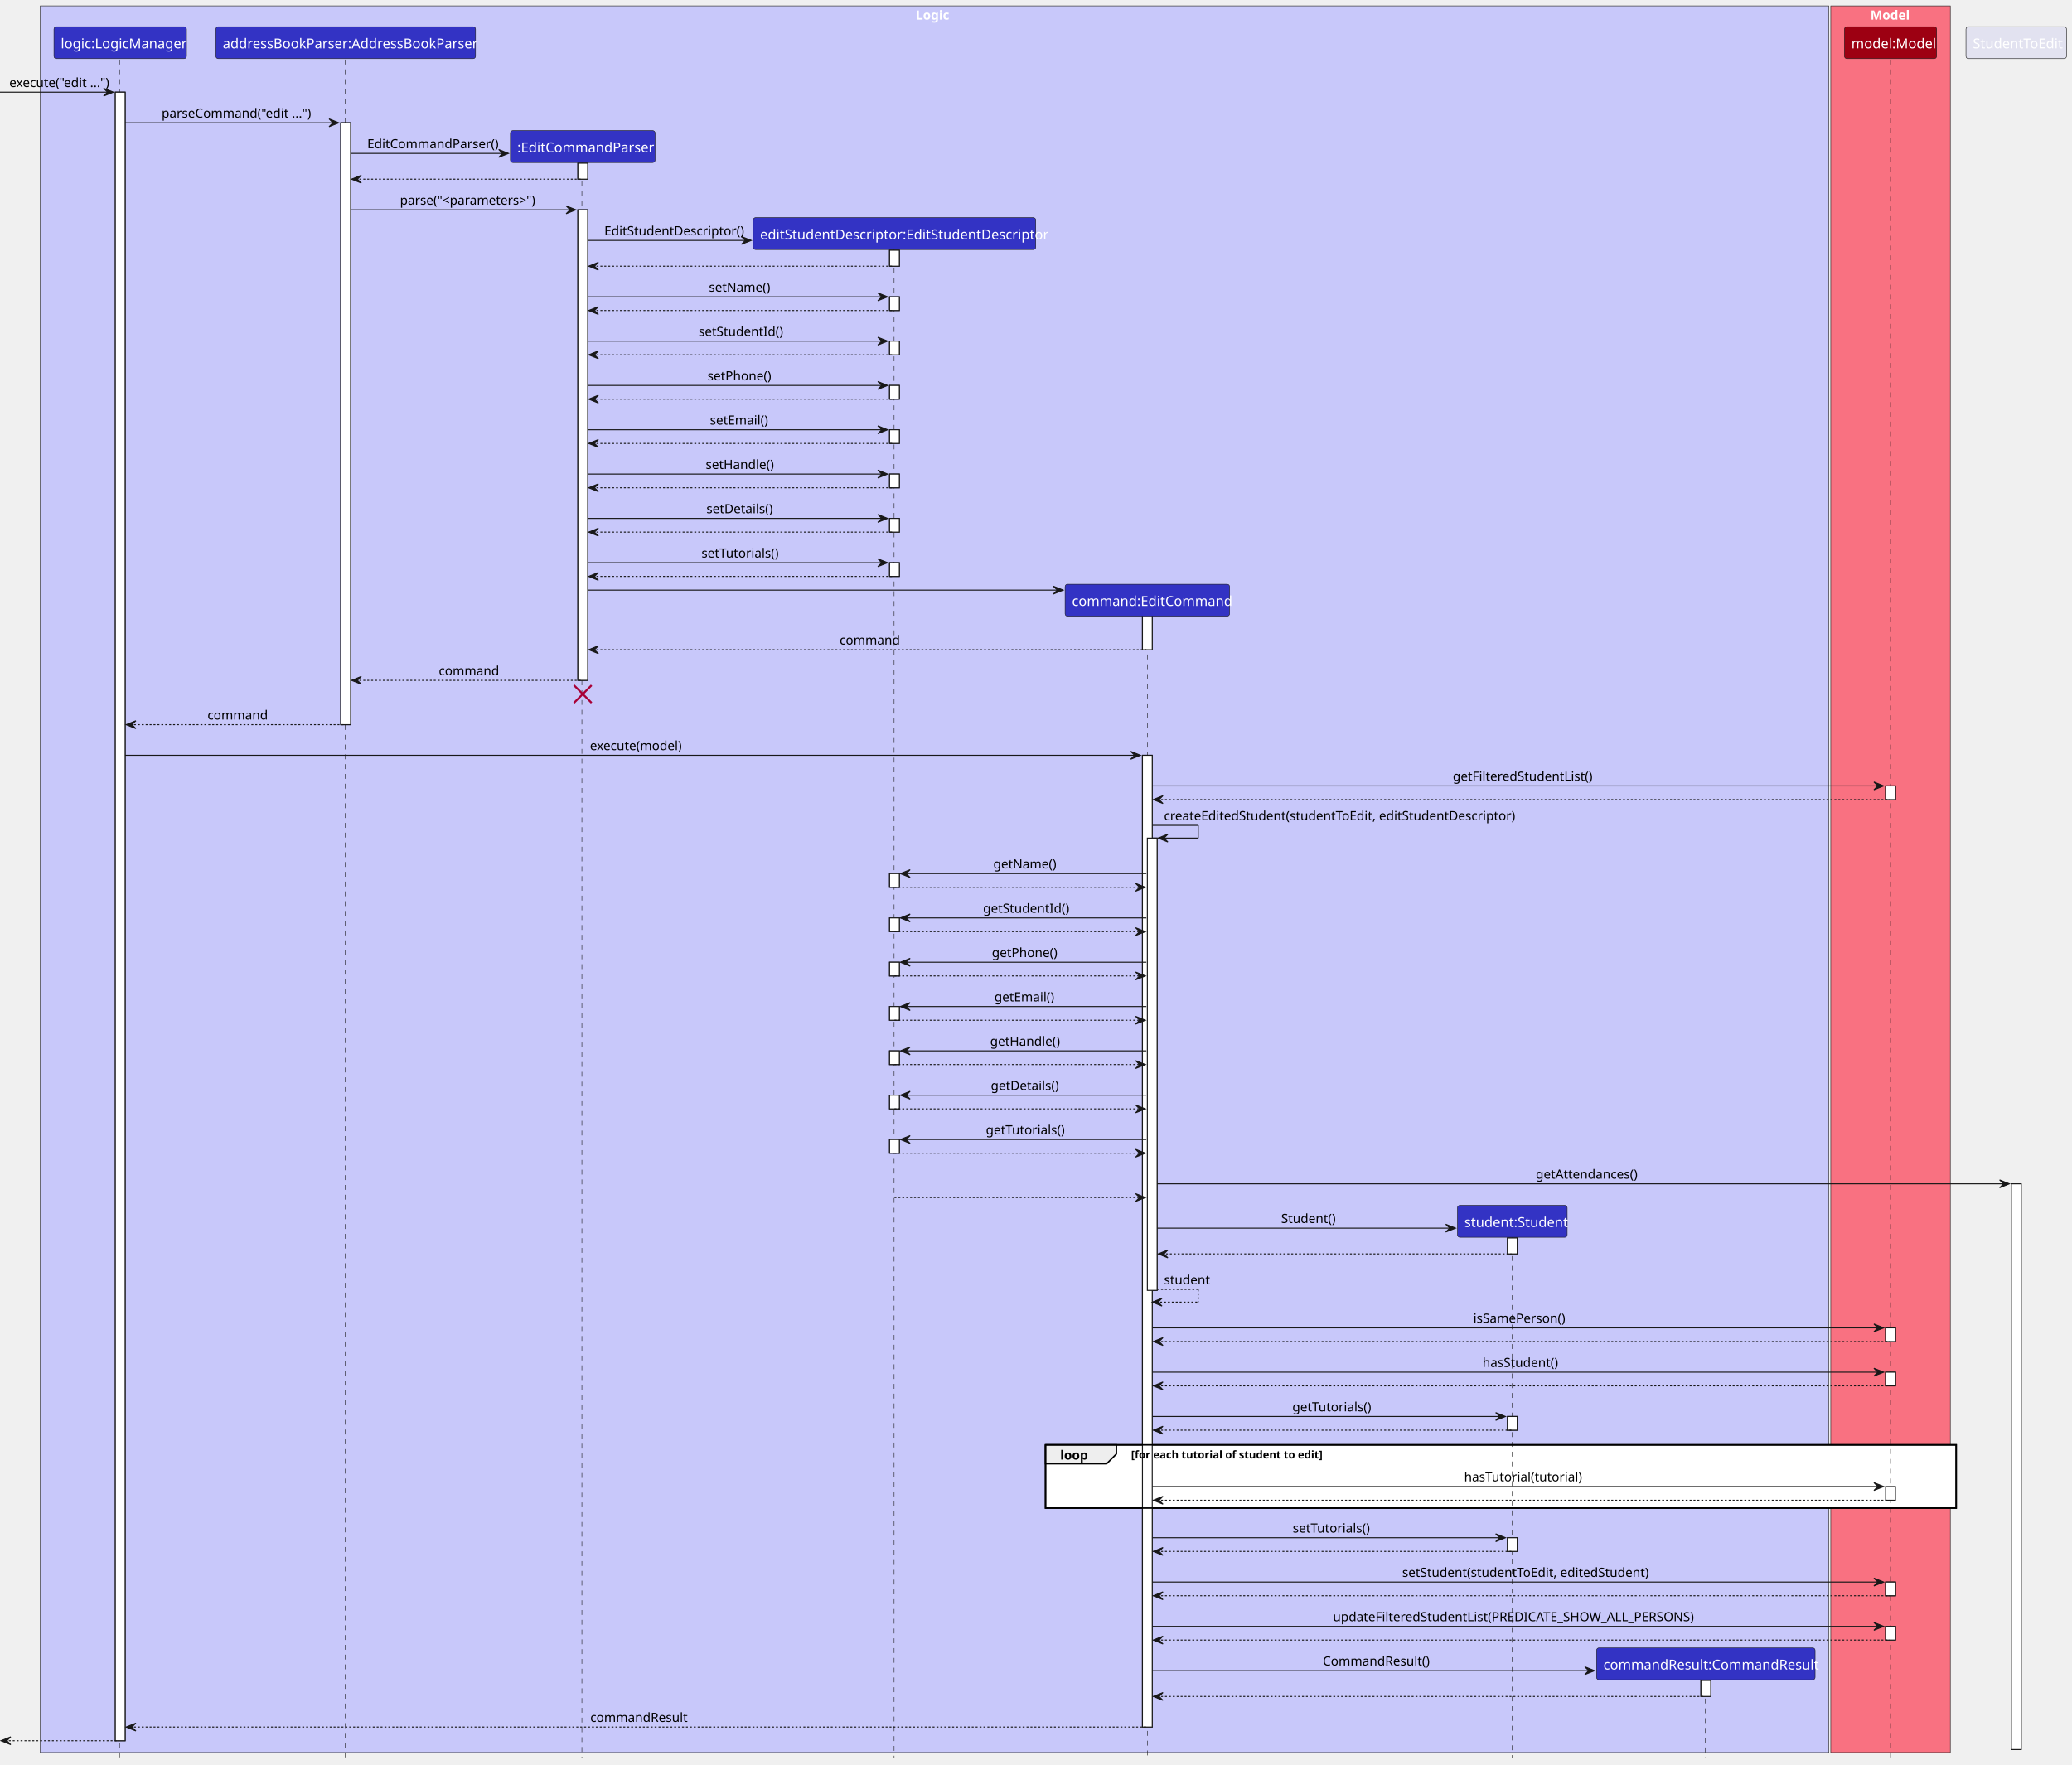
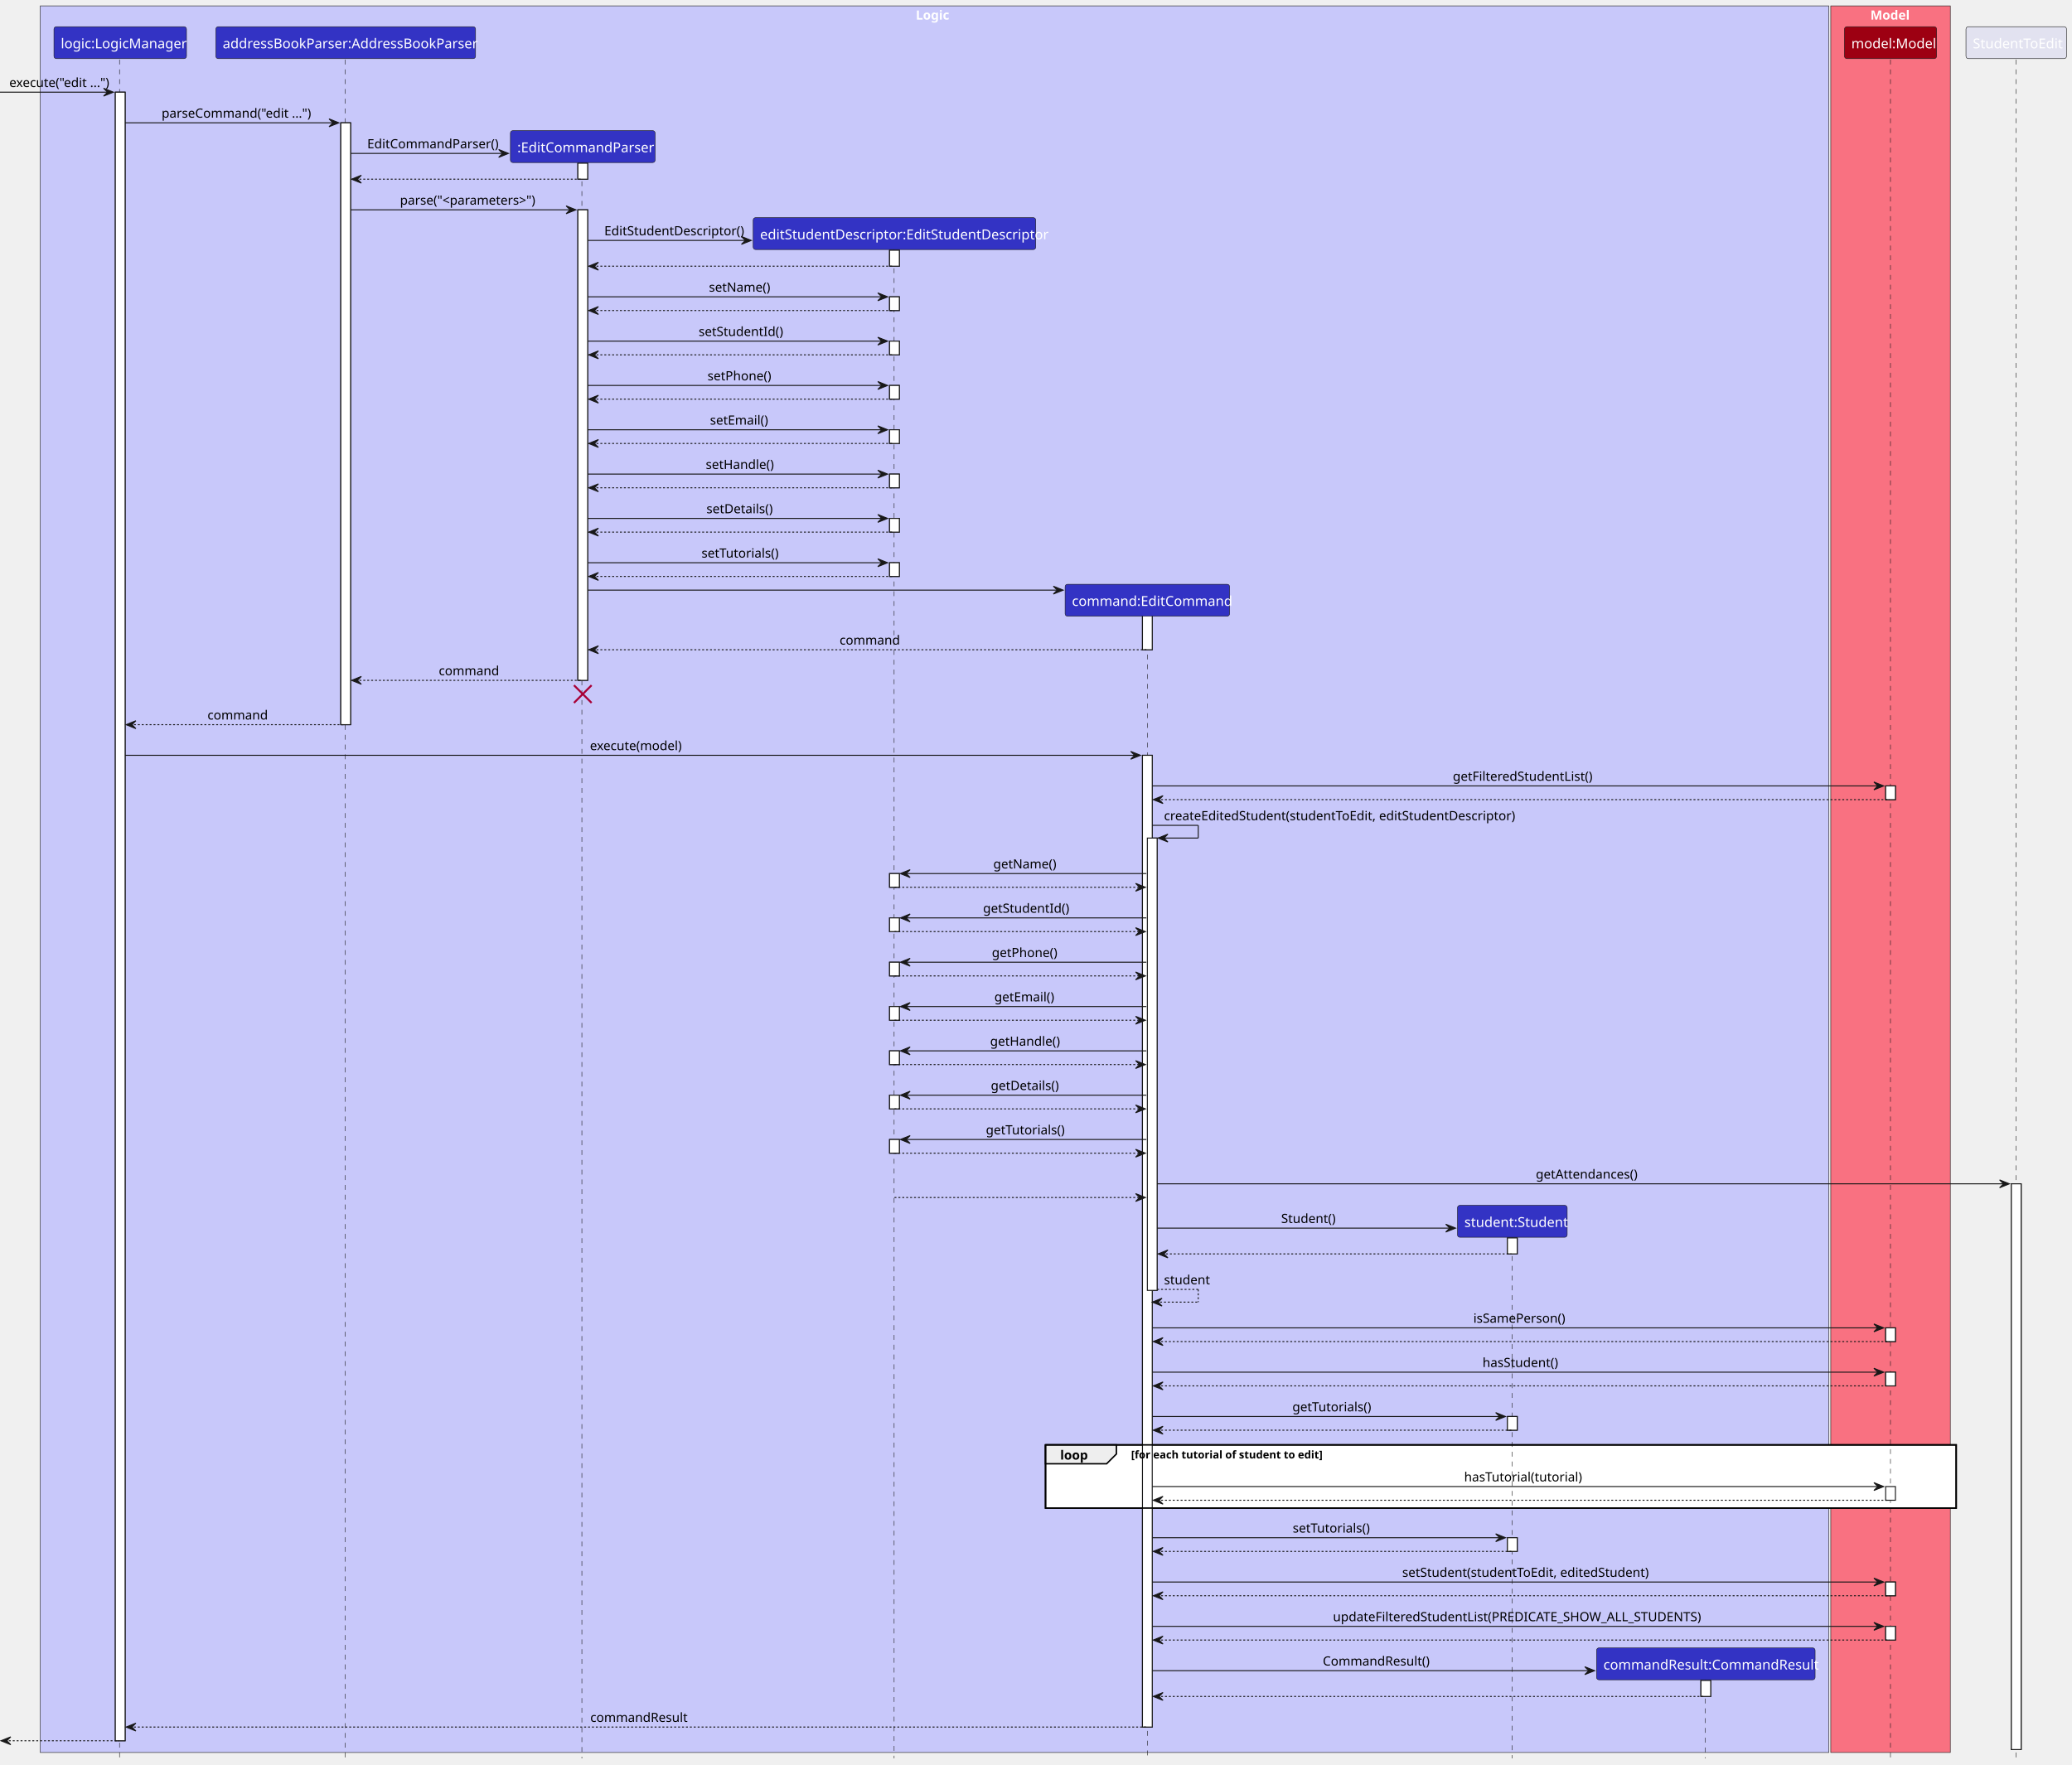
<svg xmlns="http://www.w3.org/2000/svg" contentStyleType="text/css" height="1803px" preserveAspectRatio="none" style="width:2117px;height:1803px;background:#FFFFFF;" version="1.1" viewBox="0 0 2117 1803" width="2117px" zoomAndPan="magnify">
  <defs />
  <g>
    <rect fill="#C8C8FA" height="1784.912" style="stroke:#181818;stroke-width:0.5;" width="1827.397" x="41.123" y="6" />
    <text fill="#FFFFFF" font-family="sans-serif" font-size="13" font-weight="bold" lengthAdjust="spacing" textLength="34.665" x="935.684" y="20.028">Logic</text>
    <rect fill="#F97181" height="1784.912" style="stroke:#181818;stroke-width:0.5;" width="122.151" x="1870.52" y="6" />
    <text fill="#FFFFFF" font-family="sans-serif" font-size="13" font-weight="bold" lengthAdjust="spacing" textLength="37.553" x="1911.013" y="20.028">Model</text>
    <rect fill="#FFFFFF" height="1684.709" style="stroke:#181818;stroke-width:1.0;" width="10" x="117.827" y="94.203" />
    <rect fill="#FFFFFF" height="615.064" style="stroke:#181818;stroke-width:1.0;" width="10" x="348.202" y="125.494" />
    <rect fill="#FFFFFF" height="16.33" style="stroke:#181818;stroke-width:1.0;" width="10" x="590.43" y="166.785" />
    <rect fill="#FFFFFF" height="480.861" style="stroke:#181818;stroke-width:1.0;" width="10" x="590.43" y="214.406" />
    <rect fill="#FFFFFF" height="16.33" style="stroke:#181818;stroke-width:1.0;" width="10" x="908.887" y="255.697" />
    <rect fill="#FFFFFF" height="14" style="stroke:#181818;stroke-width:1.0;" width="10" x="908.887" y="303.318" />
    <rect fill="#FFFFFF" height="14" style="stroke:#181818;stroke-width:1.0;" width="10" x="908.887" y="348.609" />
    <rect fill="#FFFFFF" height="14" style="stroke:#181818;stroke-width:1.0;" width="10" x="908.887" y="393.9" />
    <rect fill="#FFFFFF" height="14" style="stroke:#181818;stroke-width:1.0;" width="10" x="908.887" y="439.191" />
    <rect fill="#FFFFFF" height="14" style="stroke:#181818;stroke-width:1.0;" width="10" x="908.887" y="484.482" />
    <rect fill="#FFFFFF" height="14" style="stroke:#181818;stroke-width:1.0;" width="10" x="908.887" y="529.773" />
    <rect fill="#FFFFFF" height="14" style="stroke:#181818;stroke-width:1.0;" width="10" x="908.887" y="575.064" />
    <rect fill="#FFFFFF" height="14" style="stroke:#181818;stroke-width:1.0;" width="10" x="908.887" y="892.723" />
    <rect fill="#FFFFFF" height="14" style="stroke:#181818;stroke-width:1.0;" width="10" x="908.887" y="938.014" />
    <rect fill="#FFFFFF" height="14" style="stroke:#181818;stroke-width:1.0;" width="10" x="908.887" y="983.305" />
    <rect fill="#FFFFFF" height="14" style="stroke:#181818;stroke-width:1.0;" width="10" x="908.887" y="1028.596" />
    <rect fill="#FFFFFF" height="14" style="stroke:#181818;stroke-width:1.0;" width="10" x="908.887" y="1073.887" />
    <rect fill="#FFFFFF" height="14" style="stroke:#181818;stroke-width:1.0;" width="10" x="908.887" y="1119.178" />
    <rect fill="#FFFFFF" height="14" style="stroke:#181818;stroke-width:1.0;" width="10" x="908.887" y="1164.469" />
    <rect fill="#FFFFFF" height="50.912" style="stroke:#181818;stroke-width:1.0;" width="10" x="1167.266" y="613.064" />
    <rect fill="#FFFFFF" height="993.062" style="stroke:#181818;stroke-width:1.0;" width="10" x="1167.266" y="771.85" />
    <rect fill="#FFFFFF" height="462.24" style="stroke:#181818;stroke-width:1.0;" width="10" x="1172.266" y="856.432" />
    <rect fill="#FFFFFF" height="16.33" style="stroke:#181818;stroke-width:1.0;" width="10" x="1540.18" y="1265.051" />
    <rect fill="#FFFFFF" height="14" style="stroke:#181818;stroke-width:1.0;" width="10" x="1540.18" y="1447.545" />
    <rect fill="#FFFFFF" height="14" style="stroke:#181818;stroke-width:1.0;" width="10" x="1540.18" y="1571.418" />
    <rect fill="#FFFFFF" height="16.33" style="stroke:#181818;stroke-width:1.0;" width="10" x="1737.869" y="1717.291" />
    <rect fill="#FFFFFF" height="14" style="stroke:#181818;stroke-width:1.0;" width="10" x="1926.596" y="803.141" />
    <rect fill="#FFFFFF" height="14" style="stroke:#181818;stroke-width:1.0;" width="10" x="1926.596" y="1356.963" />
    <rect fill="#FFFFFF" height="14" style="stroke:#181818;stroke-width:1.0;" width="10" x="1926.596" y="1402.254" />
    <rect fill="#FFFFFF" height="14" style="stroke:#181818;stroke-width:1.0;" width="10" x="1926.596" y="1519.127" />
    <rect fill="#FFFFFF" height="14" style="stroke:#181818;stroke-width:1.0;" width="10" x="1926.596" y="1616.709" />
    <rect fill="#FFFFFF" height="14" style="stroke:#181818;stroke-width:1.0;" width="10" x="1926.596" y="1662" />
    <rect fill="#FFFFFF" height="578.152" style="stroke:#181818;stroke-width:1.0;" width="10" x="2055.033" y="1209.76" />
    <rect fill="#FFFFFF" height="64.582" style="stroke:#000000;stroke-width:1.5;" width="930.437" x="1068.235" y="1476.545" />
    <line style="stroke:#181818;stroke-width:0.5;stroke-dasharray:5.0,5.0;" x1="122.124" x2="122.124" y1="60.912" y2="1796.912" />
    <line style="stroke:#181818;stroke-width:0.5;stroke-dasharray:5.0,5.0;" x1="352.53" x2="352.53" y1="60.912" y2="1796.912" />
    <line style="stroke:#181818;stroke-width:0.5;stroke-dasharray:5.0,5.0;" x1="594.516" x2="594.516" y1="165.305" y2="1796.912" />
    <line style="stroke:#181818;stroke-width:0.5;stroke-dasharray:5.0,5.0;" x1="913.54" x2="913.54" y1="254.217" y2="1796.912" />
    <line style="stroke:#181818;stroke-width:0.5;stroke-dasharray:5.0,5.0;" x1="1172.235" x2="1172.235" y1="628.875" y2="1796.912" />
    <line style="stroke:#181818;stroke-width:0.5;stroke-dasharray:5.0,5.0;" x1="1545.142" x2="1545.142" y1="1263.57" y2="1796.912" />
    <line style="stroke:#181818;stroke-width:0.5;stroke-dasharray:5.0,5.0;" x1="1742.217" x2="1742.217" y1="1715.811" y2="1796.912" />
    <line style="stroke:#181818;stroke-width:0.5;stroke-dasharray:5.0,5.0;" x1="1931.52" x2="1931.52" y1="60.912" y2="1796.912" />
    <line style="stroke:#181818;stroke-width:0.5;stroke-dasharray:5.0,5.0;" x1="2059.671" x2="2059.671" y1="60.912" y2="1796.912" />
    <rect fill="#3333C4" height="32.621" rx="2.5" ry="2.5" style="stroke:#181818;stroke-width:0.5;" width="135.406" x="55.123" y="27.291" />
    <text fill="#FFFFFF" font-family="sans-serif" font-size="14" lengthAdjust="spacing" textLength="121.406" x="62.123" y="49.398">logic:LogicManager</text>
    <rect fill="#3333C4" height="32.621" rx="2.5" ry="2.5" style="stroke:#181818;stroke-width:0.5;" width="265.344" x="220.53" y="27.291" />
    <text fill="#FFFFFF" font-family="sans-serif" font-size="14" lengthAdjust="spacing" textLength="251.344" x="227.53" y="49.398">addressBookParser:AddressBookParser</text>
    <rect fill="#9D0012" height="32.621" rx="2.5" ry="2.5" style="stroke:#181818;stroke-width:0.5;" width="94.151" x="1884.52" y="27.291" />
    <text fill="#FFFFFF" font-family="sans-serif" font-size="14" lengthAdjust="spacing" textLength="80.151" x="1891.52" y="49.398">model:Model</text>
    <rect fill="#E2E2F0" height="32.621" rx="2.5" ry="2.5" style="stroke:#181818;stroke-width:0.5;" width="102.724" x="2008.671" y="27.291" />
    <text fill="#FFFFFF" font-family="sans-serif" font-size="14" lengthAdjust="spacing" textLength="88.724" x="2015.671" y="49.398">StudentToEdit</text>
    <rect fill="#FFFFFF" height="1684.709" style="stroke:#181818;stroke-width:1.0;" width="10" x="117.827" y="94.203" />
    <rect fill="#FFFFFF" height="615.064" style="stroke:#181818;stroke-width:1.0;" width="10" x="348.202" y="125.494" />
    <rect fill="#FFFFFF" height="16.33" style="stroke:#181818;stroke-width:1.0;" width="10" x="590.43" y="166.785" />
    <rect fill="#FFFFFF" height="480.861" style="stroke:#181818;stroke-width:1.0;" width="10" x="590.43" y="214.406" />
    <rect fill="#FFFFFF" height="16.33" style="stroke:#181818;stroke-width:1.0;" width="10" x="908.887" y="255.697" />
    <rect fill="#FFFFFF" height="14" style="stroke:#181818;stroke-width:1.0;" width="10" x="908.887" y="303.318" />
    <rect fill="#FFFFFF" height="14" style="stroke:#181818;stroke-width:1.0;" width="10" x="908.887" y="348.609" />
    <rect fill="#FFFFFF" height="14" style="stroke:#181818;stroke-width:1.0;" width="10" x="908.887" y="393.9" />
    <rect fill="#FFFFFF" height="14" style="stroke:#181818;stroke-width:1.0;" width="10" x="908.887" y="439.191" />
    <rect fill="#FFFFFF" height="14" style="stroke:#181818;stroke-width:1.0;" width="10" x="908.887" y="484.482" />
    <rect fill="#FFFFFF" height="14" style="stroke:#181818;stroke-width:1.0;" width="10" x="908.887" y="529.773" />
    <rect fill="#FFFFFF" height="14" style="stroke:#181818;stroke-width:1.0;" width="10" x="908.887" y="575.064" />
    <rect fill="#FFFFFF" height="14" style="stroke:#181818;stroke-width:1.0;" width="10" x="908.887" y="892.723" />
    <rect fill="#FFFFFF" height="14" style="stroke:#181818;stroke-width:1.0;" width="10" x="908.887" y="938.014" />
    <rect fill="#FFFFFF" height="14" style="stroke:#181818;stroke-width:1.0;" width="10" x="908.887" y="983.305" />
    <rect fill="#FFFFFF" height="14" style="stroke:#181818;stroke-width:1.0;" width="10" x="908.887" y="1028.596" />
    <rect fill="#FFFFFF" height="14" style="stroke:#181818;stroke-width:1.0;" width="10" x="908.887" y="1073.887" />
    <rect fill="#FFFFFF" height="14" style="stroke:#181818;stroke-width:1.0;" width="10" x="908.887" y="1119.178" />
    <rect fill="#FFFFFF" height="14" style="stroke:#181818;stroke-width:1.0;" width="10" x="908.887" y="1164.469" />
    <rect fill="#FFFFFF" height="50.912" style="stroke:#181818;stroke-width:1.0;" width="10" x="1167.266" y="613.064" />
    <rect fill="#FFFFFF" height="993.062" style="stroke:#181818;stroke-width:1.0;" width="10" x="1167.266" y="771.85" />
    <rect fill="#FFFFFF" height="462.24" style="stroke:#181818;stroke-width:1.0;" width="10" x="1172.266" y="856.432" />
    <rect fill="#FFFFFF" height="16.33" style="stroke:#181818;stroke-width:1.0;" width="10" x="1540.18" y="1265.051" />
    <rect fill="#FFFFFF" height="14" style="stroke:#181818;stroke-width:1.0;" width="10" x="1540.18" y="1447.545" />
    <rect fill="#FFFFFF" height="14" style="stroke:#181818;stroke-width:1.0;" width="10" x="1540.18" y="1571.418" />
    <rect fill="#FFFFFF" height="16.33" style="stroke:#181818;stroke-width:1.0;" width="10" x="1737.869" y="1717.291" />
    <rect fill="#FFFFFF" height="14" style="stroke:#181818;stroke-width:1.0;" width="10" x="1926.596" y="803.141" />
    <rect fill="#FFFFFF" height="14" style="stroke:#181818;stroke-width:1.0;" width="10" x="1926.596" y="1356.963" />
    <rect fill="#FFFFFF" height="14" style="stroke:#181818;stroke-width:1.0;" width="10" x="1926.596" y="1402.254" />
    <rect fill="#FFFFFF" height="14" style="stroke:#181818;stroke-width:1.0;" width="10" x="1926.596" y="1519.127" />
    <rect fill="#FFFFFF" height="14" style="stroke:#181818;stroke-width:1.0;" width="10" x="1926.596" y="1616.709" />
    <rect fill="#FFFFFF" height="14" style="stroke:#181818;stroke-width:1.0;" width="10" x="1926.596" y="1662" />
    <rect fill="#FFFFFF" height="578.152" style="stroke:#181818;stroke-width:1.0;" width="10" x="2055.033" y="1209.76" />
    <polygon fill="#181818" points="105.827,90.203,115.827,94.203,105.827,98.203,109.827,94.203" style="stroke:#181818;stroke-width:1.0;" />
    <line style="stroke:#181818;stroke-width:1.0;" x1="0" x2="111.827" y1="94.203" y2="94.203" />
    <text fill="#000000" font-family="sans-serif" font-size="13" lengthAdjust="spacing" textLength="98.827" x="9.5" y="88.94">execute("edit ...")</text>
    <polygon fill="#181818" points="336.202,121.494,346.202,125.494,336.202,129.494,340.202,125.494" style="stroke:#181818;stroke-width:1.0;" />
    <line style="stroke:#181818;stroke-width:1.0;" x1="127.827" x2="342.202" y1="125.494" y2="125.494" />
    <text fill="#000000" font-family="sans-serif" font-size="13" lengthAdjust="spacing" textLength="145.78" x="165.124" y="120.231">parseCommand("edit ...")</text>
    <polygon fill="#181818" points="509.516,152.785,519.516,156.785,509.516,160.785,513.516,156.785" style="stroke:#181818;stroke-width:1.0;" />
    <line style="stroke:#181818;stroke-width:1.0;" x1="358.202" x2="515.516" y1="156.785" y2="156.785" />
    <text fill="#000000" font-family="sans-serif" font-size="13" lengthAdjust="spacing" textLength="129.315" x="375.202" y="151.523">EditCommandParser()</text>
    <rect fill="#3333C4" height="32.621" rx="2.5" ry="2.5" style="stroke:#181818;stroke-width:0.5;" width="147.827" x="521.516" y="133.494" />
    <text fill="#FFFFFF" font-family="sans-serif" font-size="14" lengthAdjust="spacing" textLength="133.827" x="528.516" y="155.602">:EditCommandParser</text>
    <polygon fill="#181818" points="369.202,179.115,359.202,183.115,369.202,187.115,365.202,183.115" style="stroke:#181818;stroke-width:1.0;" />
    <line style="stroke:#181818;stroke-width:1.0;stroke-dasharray:2.0,2.0;" x1="363.202" x2="594.43" y1="183.115" y2="183.115" />
    <polygon fill="#181818" points="578.43,210.406,588.43,214.406,578.43,218.406,582.43,214.406" style="stroke:#181818;stroke-width:1.0;" />
    <line style="stroke:#181818;stroke-width:1.0;" x1="358.202" x2="584.43" y1="214.406" y2="214.406" />
    <text fill="#000000" font-family="sans-serif" font-size="13" lengthAdjust="spacing" textLength="131.339" x="408.646" y="209.144">parse("&lt;parameters&gt;")</text>
    <polygon fill="#181818" points="757.54,241.697,767.54,245.697,757.54,249.697,761.54,245.697" style="stroke:#181818;stroke-width:1.0;" />
    <line style="stroke:#181818;stroke-width:1.0;" x1="600.43" x2="763.54" y1="245.697" y2="245.697" />
    <text fill="#000000" font-family="sans-serif" font-size="13" lengthAdjust="spacing" textLength="135.11" x="617.43" y="240.435">EditStudentDescriptor()</text>
    <rect fill="#3333C4" height="32.621" rx="2.5" ry="2.5" style="stroke:#181818;stroke-width:0.5;" width="288.695" x="769.54" y="222.406" />
    <text fill="#FFFFFF" font-family="sans-serif" font-size="14" lengthAdjust="spacing" textLength="274.695" x="776.54" y="244.514">editStudentDescriptor:EditStudentDescriptor</text>
    <polygon fill="#181818" points="611.43,268.027,601.43,272.027,611.43,276.027,607.43,272.027" style="stroke:#181818;stroke-width:1.0;" />
    <line style="stroke:#181818;stroke-width:1.0;stroke-dasharray:2.0,2.0;" x1="605.43" x2="912.887" y1="272.027" y2="272.027" />
    <polygon fill="#181818" points="896.887,299.318,906.887,303.318,896.887,307.318,900.887,303.318" style="stroke:#181818;stroke-width:1.0;" />
    <line style="stroke:#181818;stroke-width:1.0;" x1="600.43" x2="902.887" y1="303.318" y2="303.318" />
    <text fill="#000000" font-family="sans-serif" font-size="13" lengthAdjust="spacing" textLength="60.677" x="724.32" y="298.056">setName()</text>
    <polygon fill="#181818" points="611.43,313.318,601.43,317.318,611.43,321.318,607.43,317.318" style="stroke:#181818;stroke-width:1.0;" />
    <line style="stroke:#181818;stroke-width:1.0;stroke-dasharray:2.0,2.0;" x1="605.43" x2="912.887" y1="317.318" y2="317.318" />
    <polygon fill="#181818" points="896.887,344.609,906.887,348.609,896.887,352.609,900.887,348.609" style="stroke:#181818;stroke-width:1.0;" />
    <line style="stroke:#181818;stroke-width:1.0;" x1="600.43" x2="902.887" y1="348.609" y2="348.609" />
    <text fill="#000000" font-family="sans-serif" font-size="13" lengthAdjust="spacing" textLength="81.656" x="713.83" y="343.347">setStudentId()</text>
    <polygon fill="#181818" points="611.43,358.609,601.43,362.609,611.43,366.609,607.43,362.609" style="stroke:#181818;stroke-width:1.0;" />
    <line style="stroke:#181818;stroke-width:1.0;stroke-dasharray:2.0,2.0;" x1="605.43" x2="912.887" y1="362.609" y2="362.609" />
    <polygon fill="#181818" points="896.887,389.9,906.887,393.9,896.887,397.9,900.887,393.9" style="stroke:#181818;stroke-width:1.0;" />
    <line style="stroke:#181818;stroke-width:1.0;" x1="600.43" x2="902.887" y1="393.9" y2="393.9" />
    <text fill="#000000" font-family="sans-serif" font-size="13" lengthAdjust="spacing" textLength="63.591" x="722.863" y="388.638">setPhone()</text>
    <polygon fill="#181818" points="611.43,403.9,601.43,407.9,611.43,411.9,607.43,407.9" style="stroke:#181818;stroke-width:1.0;" />
    <line style="stroke:#181818;stroke-width:1.0;stroke-dasharray:2.0,2.0;" x1="605.43" x2="912.887" y1="407.9" y2="407.9" />
    <polygon fill="#181818" points="896.887,435.191,906.887,439.191,896.887,443.191,900.887,439.191" style="stroke:#181818;stroke-width:1.0;" />
    <line style="stroke:#181818;stroke-width:1.0;" x1="600.43" x2="902.887" y1="439.191" y2="439.191" />
    <text fill="#000000" font-family="sans-serif" font-size="13" lengthAdjust="spacing" textLength="58.506" x="725.405" y="433.929">setEmail()</text>
    <polygon fill="#181818" points="611.43,449.191,601.43,453.191,611.43,457.191,607.43,453.191" style="stroke:#181818;stroke-width:1.0;" />
    <line style="stroke:#181818;stroke-width:1.0;stroke-dasharray:2.0,2.0;" x1="605.43" x2="912.887" y1="453.191" y2="453.191" />
    <polygon fill="#181818" points="896.887,480.482,906.887,484.482,896.887,488.482,900.887,484.482" style="stroke:#181818;stroke-width:1.0;" />
    <line style="stroke:#181818;stroke-width:1.0;" x1="600.43" x2="902.887" y1="484.482" y2="484.482" />
    <text fill="#000000" font-family="sans-serif" font-size="13" lengthAdjust="spacing" textLength="67.196" x="721.06" y="479.22">setHandle()</text>
    <polygon fill="#181818" points="611.43,494.482,601.43,498.482,611.43,502.482,607.43,498.482" style="stroke:#181818;stroke-width:1.0;" />
    <line style="stroke:#181818;stroke-width:1.0;stroke-dasharray:2.0,2.0;" x1="605.43" x2="912.887" y1="498.482" y2="498.482" />
    <polygon fill="#181818" points="896.887,525.773,906.887,529.773,896.887,533.773,900.887,529.773" style="stroke:#181818;stroke-width:1.0;" />
    <line style="stroke:#181818;stroke-width:1.0;" x1="600.43" x2="902.887" y1="529.773" y2="529.773" />
    <text fill="#000000" font-family="sans-serif" font-size="13" lengthAdjust="spacing" textLength="65.736" x="721.79" y="524.511">setDetails()</text>
    <polygon fill="#181818" points="611.43,539.773,601.43,543.773,611.43,547.773,607.43,543.773" style="stroke:#181818;stroke-width:1.0;" />
    <line style="stroke:#181818;stroke-width:1.0;stroke-dasharray:2.0,2.0;" x1="605.43" x2="912.887" y1="543.773" y2="543.773" />
    <polygon fill="#181818" points="896.887,571.064,906.887,575.064,896.887,579.064,900.887,575.064" style="stroke:#181818;stroke-width:1.0;" />
    <line style="stroke:#181818;stroke-width:1.0;" x1="600.43" x2="902.887" y1="575.064" y2="575.064" />
    <text fill="#000000" font-family="sans-serif" font-size="13" lengthAdjust="spacing" textLength="75.848" x="716.734" y="569.802">setTutorials()</text>
    <polygon fill="#181818" points="611.43,585.064,601.43,589.064,611.43,593.064,607.43,589.064" style="stroke:#181818;stroke-width:1.0;" />
    <line style="stroke:#181818;stroke-width:1.0;stroke-dasharray:2.0,2.0;" x1="605.43" x2="912.887" y1="589.064" y2="589.064" />
    <polygon fill="#181818" points="1076.235,599.064,1086.235,603.064,1076.235,607.064,1080.235,603.064" style="stroke:#181818;stroke-width:1.0;" />
    <line style="stroke:#181818;stroke-width:1.0;" x1="600.43" x2="1082.235" y1="603.064" y2="603.064" />
    <rect fill="#3333C4" height="32.621" rx="2.5" ry="2.5" style="stroke:#181818;stroke-width:0.5;" width="168.061" x="1088.235" y="597.064" />
    <text fill="#FFFFFF" font-family="sans-serif" font-size="14" lengthAdjust="spacing" textLength="154.061" x="1095.235" y="619.172">command:EditCommand</text>
    <polygon fill="#181818" points="611.43,659.977,601.43,663.977,611.43,667.977,607.43,663.977" style="stroke:#181818;stroke-width:1.0;" />
    <line style="stroke:#181818;stroke-width:1.0;stroke-dasharray:2.0,2.0;" x1="605.43" x2="1171.266" y1="663.977" y2="663.977" />
    <text fill="#000000" font-family="sans-serif" font-size="13" lengthAdjust="spacing" textLength="57.078" x="857.809" y="658.714">command</text>
    <polygon fill="#181818" points="369.202,691.268,359.202,695.268,369.202,699.268,365.202,695.268" style="stroke:#181818;stroke-width:1.0;" />
    <line style="stroke:#181818;stroke-width:1.0;stroke-dasharray:2.0,2.0;" x1="363.202" x2="594.43" y1="695.268" y2="695.268" />
    <text fill="#000000" font-family="sans-serif" font-size="13" lengthAdjust="spacing" textLength="57.078" x="448.277" y="690.005">command</text>
    <line style="stroke:#A80036;stroke-width:2.0;" x1="586.43" x2="604.43" y1="700.268" y2="718.268" />
    <line style="stroke:#A80036;stroke-width:2.0;" x1="586.43" x2="604.43" y1="718.268" y2="700.268" />
    <polygon fill="#181818" points="138.827,736.559,128.827,740.559,138.827,744.559,134.827,740.559" style="stroke:#181818;stroke-width:1.0;" />
    <line style="stroke:#181818;stroke-width:1.0;stroke-dasharray:2.0,2.0;" x1="132.827" x2="352.202" y1="740.559" y2="740.559" />
    <text fill="#000000" font-family="sans-serif" font-size="13" lengthAdjust="spacing" textLength="57.078" x="211.975" y="735.296">command</text>
    <polygon fill="#181818" points="1155.266,767.85,1165.266,771.85,1155.266,775.85,1159.266,771.85" style="stroke:#181818;stroke-width:1.0;" />
    <line style="stroke:#181818;stroke-width:1.0;" x1="127.827" x2="1161.266" y1="771.85" y2="771.85" />
    <text fill="#000000" font-family="sans-serif" font-size="13" lengthAdjust="spacing" textLength="89.597" x="602.748" y="766.587">execute(model)</text>
    <polygon fill="#181818" points="1914.596,799.141,1924.596,803.141,1914.596,807.141,1918.596,803.141" style="stroke:#181818;stroke-width:1.0;" />
    <line style="stroke:#181818;stroke-width:1.0;" x1="1177.266" x2="1920.596" y1="803.141" y2="803.141" />
    <text fill="#000000" font-family="sans-serif" font-size="13" lengthAdjust="spacing" textLength="135.123" x="1484.369" y="797.878">getFilteredStudentList()</text>
    <polygon fill="#181818" points="1188.266,813.141,1178.266,817.141,1188.266,821.141,1184.266,817.141" style="stroke:#181818;stroke-width:1.0;" />
    <line style="stroke:#181818;stroke-width:1.0;stroke-dasharray:2.0,2.0;" x1="1182.266" x2="1930.596" y1="817.141" y2="817.141" />
    <line style="stroke:#181818;stroke-width:1.0;" x1="1177.266" x2="1224.266" y1="843.432" y2="843.432" />
    <line style="stroke:#181818;stroke-width:1.0;" x1="1224.266" x2="1224.266" y1="843.432" y2="856.432" />
    <line style="stroke:#181818;stroke-width:1.0;" x1="1183.266" x2="1224.266" y1="856.432" y2="856.432" />
    <polygon fill="#181818" points="1193.266,852.432,1183.266,856.432,1193.266,860.432,1189.266,856.432" style="stroke:#181818;stroke-width:1.0;" />
    <text fill="#000000" font-family="sans-serif" font-size="13" lengthAdjust="spacing" textLength="338.914" x="1189.266" y="838.169">createEditedStudent(studentToEdit, editStudentDescriptor)</text>
    <polygon fill="#181818" points="929.887,888.723,919.887,892.723,929.887,896.723,925.887,892.723" style="stroke:#181818;stroke-width:1.0;" />
    <line style="stroke:#181818;stroke-width:1.0;" x1="923.887" x2="1171.266" y1="892.723" y2="892.723" />
    <text fill="#000000" font-family="sans-serif" font-size="13" lengthAdjust="spacing" textLength="61.407" x="1014.873" y="887.46">getName()</text>
    <polygon fill="#181818" points="1160.266,902.723,1170.266,906.723,1160.266,910.723,1164.266,906.723" style="stroke:#181818;stroke-width:1.0;" />
    <line style="stroke:#181818;stroke-width:1.0;stroke-dasharray:2.0,2.0;" x1="913.887" x2="1166.266" y1="906.723" y2="906.723" />
    <polygon fill="#181818" points="929.887,934.014,919.887,938.014,929.887,942.014,925.887,938.014" style="stroke:#181818;stroke-width:1.0;" />
    <line style="stroke:#181818;stroke-width:1.0;" x1="923.887" x2="1171.266" y1="938.014" y2="938.014" />
    <text fill="#000000" font-family="sans-serif" font-size="13" lengthAdjust="spacing" textLength="82.386" x="1004.383" y="932.751">getStudentId()</text>
    <polygon fill="#181818" points="1160.266,948.014,1170.266,952.014,1160.266,956.014,1164.266,952.014" style="stroke:#181818;stroke-width:1.0;" />
    <line style="stroke:#181818;stroke-width:1.0;stroke-dasharray:2.0,2.0;" x1="913.887" x2="1166.266" y1="952.014" y2="952.014" />
    <polygon fill="#181818" points="929.887,979.305,919.887,983.305,929.887,987.305,925.887,983.305" style="stroke:#181818;stroke-width:1.0;" />
    <line style="stroke:#181818;stroke-width:1.0;" x1="923.887" x2="1171.266" y1="983.305" y2="983.305" />
    <text fill="#000000" font-family="sans-serif" font-size="13" lengthAdjust="spacing" textLength="64.321" x="1013.416" y="978.042">getPhone()</text>
    <polygon fill="#181818" points="1160.266,993.305,1170.266,997.305,1160.266,1001.305,1164.266,997.305" style="stroke:#181818;stroke-width:1.0;" />
    <line style="stroke:#181818;stroke-width:1.0;stroke-dasharray:2.0,2.0;" x1="913.887" x2="1166.266" y1="997.305" y2="997.305" />
    <polygon fill="#181818" points="929.887,1024.596,919.887,1028.596,929.887,1032.596,925.887,1028.596" style="stroke:#181818;stroke-width:1.0;" />
    <line style="stroke:#181818;stroke-width:1.0;" x1="923.887" x2="1171.266" y1="1028.596" y2="1028.596" />
    <text fill="#000000" font-family="sans-serif" font-size="13" lengthAdjust="spacing" textLength="59.236" x="1015.958" y="1023.333">getEmail()</text>
    <polygon fill="#181818" points="1160.266,1038.596,1170.266,1042.596,1160.266,1046.596,1164.266,1042.596" style="stroke:#181818;stroke-width:1.0;" />
    <line style="stroke:#181818;stroke-width:1.0;stroke-dasharray:2.0,2.0;" x1="913.887" x2="1166.266" y1="1042.596" y2="1042.596" />
    <polygon fill="#181818" points="929.887,1069.887,919.887,1073.887,929.887,1077.887,925.887,1073.887" style="stroke:#181818;stroke-width:1.0;" />
    <line style="stroke:#181818;stroke-width:1.0;" x1="923.887" x2="1171.266" y1="1073.887" y2="1073.887" />
    <text fill="#000000" font-family="sans-serif" font-size="13" lengthAdjust="spacing" textLength="67.926" x="1011.613" y="1068.624">getHandle()</text>
    <polygon fill="#181818" points="1160.266,1083.887,1170.266,1087.887,1160.266,1091.887,1164.266,1087.887" style="stroke:#181818;stroke-width:1.0;" />
    <line style="stroke:#181818;stroke-width:1.0;stroke-dasharray:2.0,2.0;" x1="913.887" x2="1166.266" y1="1087.887" y2="1087.887" />
    <polygon fill="#181818" points="929.887,1115.178,919.887,1119.178,929.887,1123.178,925.887,1119.178" style="stroke:#181818;stroke-width:1.0;" />
    <line style="stroke:#181818;stroke-width:1.0;" x1="923.887" x2="1171.266" y1="1119.178" y2="1119.178" />
    <text fill="#000000" font-family="sans-serif" font-size="13" lengthAdjust="spacing" textLength="66.466" x="1012.343" y="1113.915">getDetails()</text>
    <polygon fill="#181818" points="1160.266,1129.178,1170.266,1133.178,1160.266,1137.178,1164.266,1133.178" style="stroke:#181818;stroke-width:1.0;" />
    <line style="stroke:#181818;stroke-width:1.0;stroke-dasharray:2.0,2.0;" x1="913.887" x2="1166.266" y1="1133.178" y2="1133.178" />
    <polygon fill="#181818" points="929.887,1160.469,919.887,1164.469,929.887,1168.469,925.887,1164.469" style="stroke:#181818;stroke-width:1.0;" />
    <line style="stroke:#181818;stroke-width:1.0;" x1="923.887" x2="1171.266" y1="1164.469" y2="1164.469" />
    <text fill="#000000" font-family="sans-serif" font-size="13" lengthAdjust="spacing" textLength="76.578" x="1007.287" y="1159.206">getTutorials()</text>
    <polygon fill="#181818" points="1160.266,1174.469,1170.266,1178.469,1160.266,1182.469,1164.266,1178.469" style="stroke:#181818;stroke-width:1.0;" />
    <line style="stroke:#181818;stroke-width:1.0;stroke-dasharray:2.0,2.0;" x1="913.887" x2="1166.266" y1="1178.469" y2="1178.469" />
    <polygon fill="#181818" points="2043.033,1205.76,2053.033,1209.76,2043.033,1213.76,2047.033,1209.76" style="stroke:#181818;stroke-width:1.0;" />
    <line style="stroke:#181818;stroke-width:1.0;" x1="1182.266" x2="2049.033" y1="1209.76" y2="1209.76" />
    <text fill="#000000" font-family="sans-serif" font-size="13" lengthAdjust="spacing" textLength="99.004" x="1569.147" y="1204.497">getAttendances()</text>
    <polygon fill="#181818" points="1160.266,1219.76,1170.266,1223.76,1160.266,1227.76,1164.266,1223.76" style="stroke:#181818;stroke-width:1.0;" />
    <line style="stroke:#181818;stroke-width:1.0;stroke-dasharray:2.0,2.0;" x1="913.887" x2="1166.266" y1="1223.76" y2="1223.76" />
    <polygon fill="#181818" points="1477.142,1251.051,1487.142,1255.051,1477.142,1259.051,1481.142,1255.051" style="stroke:#181818;stroke-width:1.0;" />
    <line style="stroke:#181818;stroke-width:1.0;" x1="1182.266" x2="1483.142" y1="1255.051" y2="1255.051" />
    <text fill="#000000" font-family="sans-serif" font-size="13" lengthAdjust="spacing" textLength="53.473" x="1308.967" y="1249.788">Student()</text>
    <rect fill="#3333C4" height="32.621" rx="2.5" ry="2.5" style="stroke:#181818;stroke-width:0.5;" width="112.075" x="1489.142" y="1231.76" />
    <text fill="#FFFFFF" font-family="sans-serif" font-size="14" lengthAdjust="spacing" textLength="98.075" x="1496.142" y="1253.867">student:Student</text>
    <polygon fill="#181818" points="1193.266,1277.381,1183.266,1281.381,1193.266,1285.381,1189.266,1281.381" style="stroke:#181818;stroke-width:1.0;" />
    <line style="stroke:#181818;stroke-width:1.0;stroke-dasharray:2.0,2.0;" x1="1187.266" x2="1544.18" y1="1281.381" y2="1281.381" />
    <line style="stroke:#181818;stroke-width:1.0;stroke-dasharray:2.0,2.0;" x1="1182.266" x2="1224.266" y1="1317.672" y2="1317.672" />
    <line style="stroke:#181818;stroke-width:1.0;stroke-dasharray:2.0,2.0;" x1="1224.266" x2="1224.266" y1="1317.672" y2="1330.672" />
    <line style="stroke:#181818;stroke-width:1.0;stroke-dasharray:2.0,2.0;" x1="1177.266" x2="1224.266" y1="1330.672" y2="1330.672" />
    <polygon fill="#181818" points="1187.266,1326.672,1177.266,1330.672,1187.266,1334.672,1183.266,1330.672" style="stroke:#181818;stroke-width:1.0;" />
    <text fill="#000000" font-family="sans-serif" font-size="13" lengthAdjust="spacing" textLength="42.644" x="1189.266" y="1312.409">student</text>
    <polygon fill="#181818" points="1914.596,1352.963,1924.596,1356.963,1914.596,1360.963,1918.596,1356.963" style="stroke:#181818;stroke-width:1.0;" />
    <line style="stroke:#181818;stroke-width:1.0;" x1="1177.266" x2="1920.596" y1="1356.963" y2="1356.963" />
    <text fill="#000000" font-family="sans-serif" font-size="13" lengthAdjust="spacing" textLength="93.196" x="1505.332" y="1351.7">isSamePerson()</text>
    <polygon fill="#181818" points="1188.266,1366.963,1178.266,1370.963,1188.266,1374.963,1184.266,1370.963" style="stroke:#181818;stroke-width:1.0;" />
    <line style="stroke:#181818;stroke-width:1.0;stroke-dasharray:2.0,2.0;" x1="1182.266" x2="1930.596" y1="1370.963" y2="1370.963" />
    <polygon fill="#181818" points="1914.596,1398.254,1924.596,1402.254,1914.596,1406.254,1918.596,1402.254" style="stroke:#181818;stroke-width:1.0;" />
    <line style="stroke:#181818;stroke-width:1.0;" x1="1177.266" x2="1920.596" y1="1402.254" y2="1402.254" />
    <text fill="#000000" font-family="sans-serif" font-size="13" lengthAdjust="spacing" textLength="74.433" x="1514.714" y="1396.991">hasStudent()</text>
    <polygon fill="#181818" points="1188.266,1412.254,1178.266,1416.254,1188.266,1420.254,1184.266,1416.254" style="stroke:#181818;stroke-width:1.0;" />
    <line style="stroke:#181818;stroke-width:1.0;stroke-dasharray:2.0,2.0;" x1="1182.266" x2="1930.596" y1="1416.254" y2="1416.254" />
    <polygon fill="#181818" points="1528.18,1443.545,1538.18,1447.545,1528.18,1451.545,1532.18,1447.545" style="stroke:#181818;stroke-width:1.0;" />
    <line style="stroke:#181818;stroke-width:1.0;" x1="1177.266" x2="1534.18" y1="1447.545" y2="1447.545" />
    <text fill="#000000" font-family="sans-serif" font-size="13" lengthAdjust="spacing" textLength="76.578" x="1320.434" y="1442.282">getTutorials()</text>
    <polygon fill="#181818" points="1188.266,1457.545,1178.266,1461.545,1188.266,1465.545,1184.266,1461.545" style="stroke:#181818;stroke-width:1.0;" />
    <line style="stroke:#181818;stroke-width:1.0;stroke-dasharray:2.0,2.0;" x1="1182.266" x2="1544.18" y1="1461.545" y2="1461.545" />
    <path d="M1068.235,1476.545 L1140.669,1476.545 L1140.669,1485.836 L1130.669,1495.836 L1068.235,1495.836 L1068.235,1476.545 " fill="#EEEEEE" style="stroke:#000000;stroke-width:1.5;" />
    <rect fill="none" height="64.582" style="stroke:#000000;stroke-width:1.5;" width="930.437" x="1068.235" y="1476.545" />
    <text fill="#000000" font-family="sans-serif" font-size="13" font-weight="bold" lengthAdjust="spacing" textLength="27.435" x="1083.235" y="1491.573">loop</text>
    <text fill="#000000" font-family="sans-serif" font-size="11" font-weight="bold" lengthAdjust="spacing" textLength="182.714" x="1155.669" y="1490.415">[for each tutorial of student to edit]</text>
    <polygon fill="#181818" points="1914.596,1515.127,1924.596,1519.127,1914.596,1523.127,1918.596,1519.127" style="stroke:#181818;stroke-width:1.0;" />
    <line style="stroke:#181818;stroke-width:1.0;" x1="1177.266" x2="1920.596" y1="1519.127" y2="1519.127" />
    <text fill="#000000" font-family="sans-serif" font-size="13" lengthAdjust="spacing" textLength="111.985" x="1495.938" y="1513.864">hasTutorial(tutorial)</text>
    <polygon fill="#181818" points="1188.266,1529.127,1178.266,1533.127,1188.266,1537.127,1184.266,1533.127" style="stroke:#181818;stroke-width:1.0;" />
    <line style="stroke:#181818;stroke-width:1.0;stroke-dasharray:2.0,2.0;" x1="1182.266" x2="1930.596" y1="1533.127" y2="1533.127" />
    <polygon fill="#181818" points="1528.18,1567.418,1538.18,1571.418,1528.18,1575.418,1532.18,1571.418" style="stroke:#181818;stroke-width:1.0;" />
    <line style="stroke:#181818;stroke-width:1.0;" x1="1177.266" x2="1534.18" y1="1571.418" y2="1571.418" />
    <text fill="#000000" font-family="sans-serif" font-size="13" lengthAdjust="spacing" textLength="75.848" x="1320.799" y="1566.155">setTutorials()</text>
    <polygon fill="#181818" points="1188.266,1581.418,1178.266,1585.418,1188.266,1589.418,1184.266,1585.418" style="stroke:#181818;stroke-width:1.0;" />
    <line style="stroke:#181818;stroke-width:1.0;stroke-dasharray:2.0,2.0;" x1="1182.266" x2="1544.18" y1="1585.418" y2="1585.418" />
    <polygon fill="#181818" points="1914.596,1612.709,1924.596,1616.709,1914.596,1620.709,1918.596,1616.709" style="stroke:#181818;stroke-width:1.0;" />
    <line style="stroke:#181818;stroke-width:1.0;" x1="1177.266" x2="1920.596" y1="1616.709" y2="1616.709" />
    <text fill="#000000" font-family="sans-serif" font-size="13" lengthAdjust="spacing" textLength="238.488" x="1432.687" y="1611.446">setStudent(studentToEdit, editedStudent)</text>
    <polygon fill="#181818" points="1188.266,1626.709,1178.266,1630.709,1188.266,1634.709,1184.266,1630.709" style="stroke:#181818;stroke-width:1.0;" />
    <line style="stroke:#181818;stroke-width:1.0;stroke-dasharray:2.0,2.0;" x1="1182.266" x2="1930.596" y1="1630.709" y2="1630.709" />
    <polygon fill="#181818" points="1914.596,1658,1924.596,1662,1914.596,1666,1918.596,1662" style="stroke:#181818;stroke-width:1.0;" />
    <line style="stroke:#181818;stroke-width:1.0;" x1="1177.266" x2="1920.596" y1="1662" y2="1662" />
-     <text fill="#000000" font-family="sans-serif" font-size="13" lengthAdjust="spacing" textLength="380.047" x="1361.907" y="1656.737">updateFilteredStudentList(PREDICATE_SHOW_ALL_PERSONS)</text>
+     <text fill="#000000" font-family="sans-serif" font-size="13" lengthAdjust="spacing" textLength="380.047" x="1361.907" y="1656.737">updateFilteredStudentList(PREDICATE_SHOW_ALL_STUDENTS)</text>
    <polygon fill="#181818" points="1188.266,1672,1178.266,1676,1188.266,1680,1184.266,1676" style="stroke:#181818;stroke-width:1.0;" />
    <line style="stroke:#181818;stroke-width:1.0;stroke-dasharray:2.0,2.0;" x1="1182.266" x2="1930.596" y1="1676" y2="1676" />
    <polygon fill="#181818" points="1619.217,1703.291,1629.217,1707.291,1619.217,1711.291,1623.217,1707.291" style="stroke:#181818;stroke-width:1.0;" />
    <line style="stroke:#181818;stroke-width:1.0;" x1="1177.266" x2="1625.217" y1="1707.291" y2="1707.291" />
    <text fill="#000000" font-family="sans-serif" font-size="13" lengthAdjust="spacing" textLength="105.473" x="1351.505" y="1702.028">CommandResult()</text>
    <rect fill="#3333C4" height="32.621" rx="2.5" ry="2.5" style="stroke:#181818;stroke-width:0.5;" width="223.303" x="1631.217" y="1684" />
    <text fill="#FFFFFF" font-family="sans-serif" font-size="14" lengthAdjust="spacing" textLength="209.303" x="1638.217" y="1706.107">commandResult:CommandResult</text>
    <polygon fill="#181818" points="1188.266,1729.621,1178.266,1733.621,1188.266,1737.621,1184.266,1733.621" style="stroke:#181818;stroke-width:1.0;" />
    <line style="stroke:#181818;stroke-width:1.0;stroke-dasharray:2.0,2.0;" x1="1182.266" x2="1741.869" y1="1733.621" y2="1733.621" />
    <polygon fill="#181818" points="138.827,1760.912,128.827,1764.912,138.827,1768.912,134.827,1764.912" style="stroke:#181818;stroke-width:1.0;" />
    <line style="stroke:#181818;stroke-width:1.0;stroke-dasharray:2.0,2.0;" x1="132.827" x2="1171.266" y1="1764.912" y2="1764.912" />
    <text fill="#000000" font-family="sans-serif" font-size="13" lengthAdjust="spacing" textLength="93.926" x="603.083" y="1759.649">commandResult</text>
    <polygon fill="#181818" points="11,1774.912,1,1778.912,11,1782.912,7,1778.912" style="stroke:#181818;stroke-width:1.0;" />
    <line style="stroke:#181818;stroke-width:1.0;stroke-dasharray:2.0,2.0;" x1="5" x2="121.827" y1="1778.912" y2="1778.912" />
  </g>
</svg>
